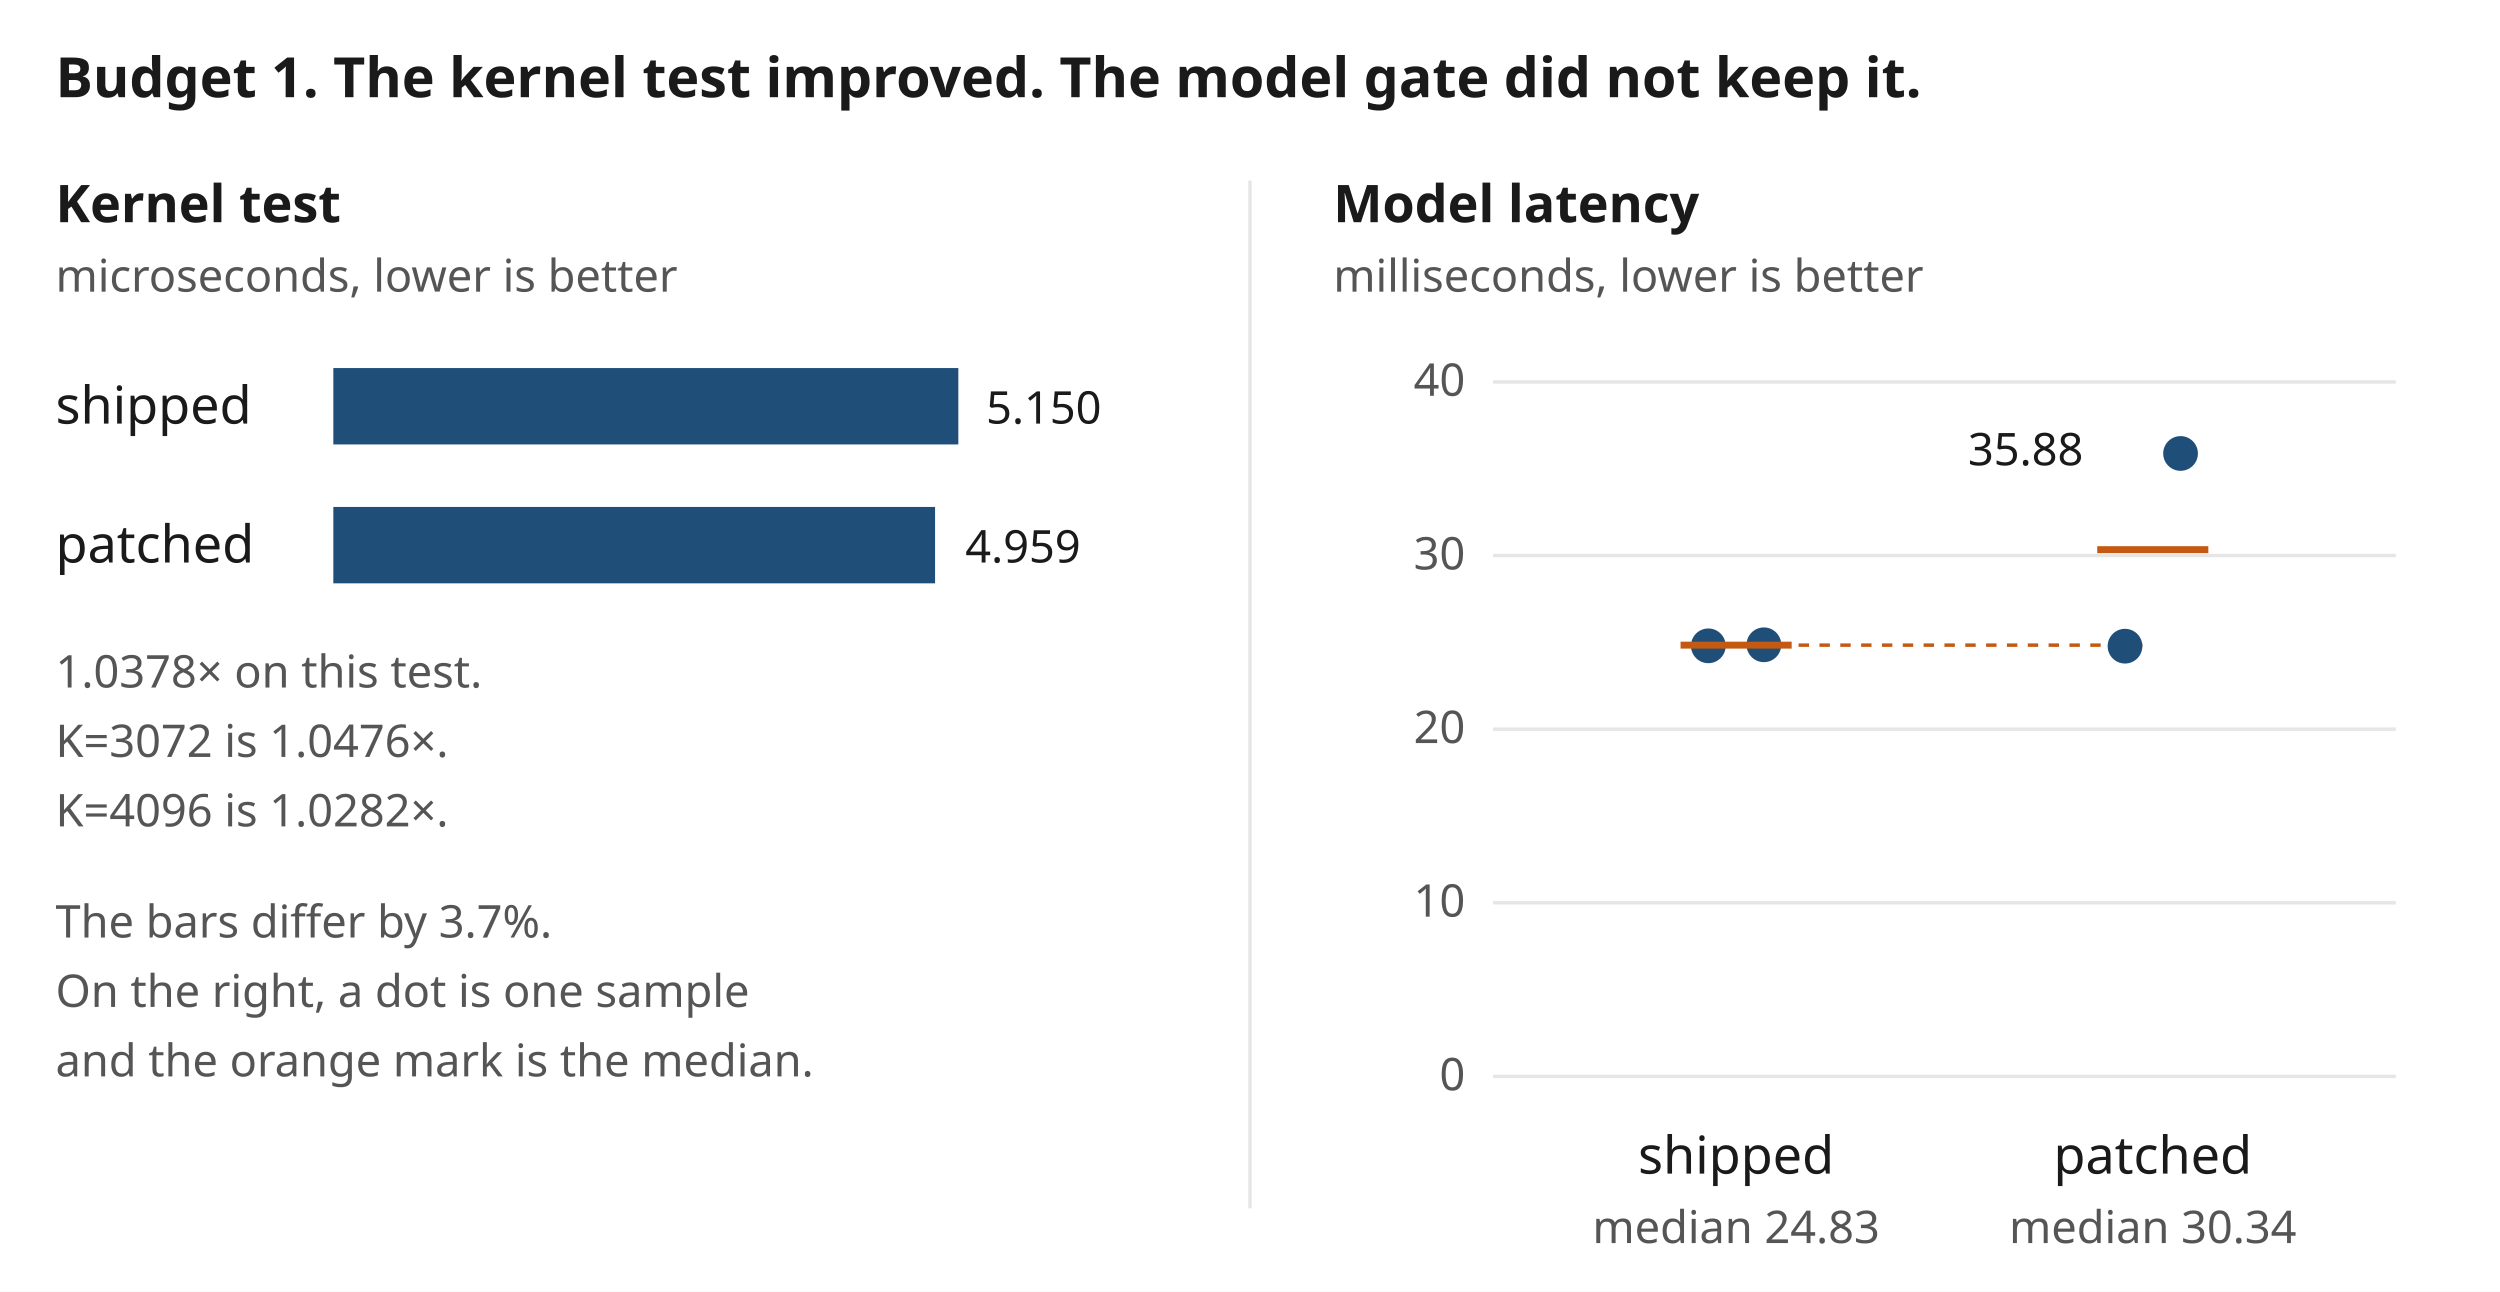
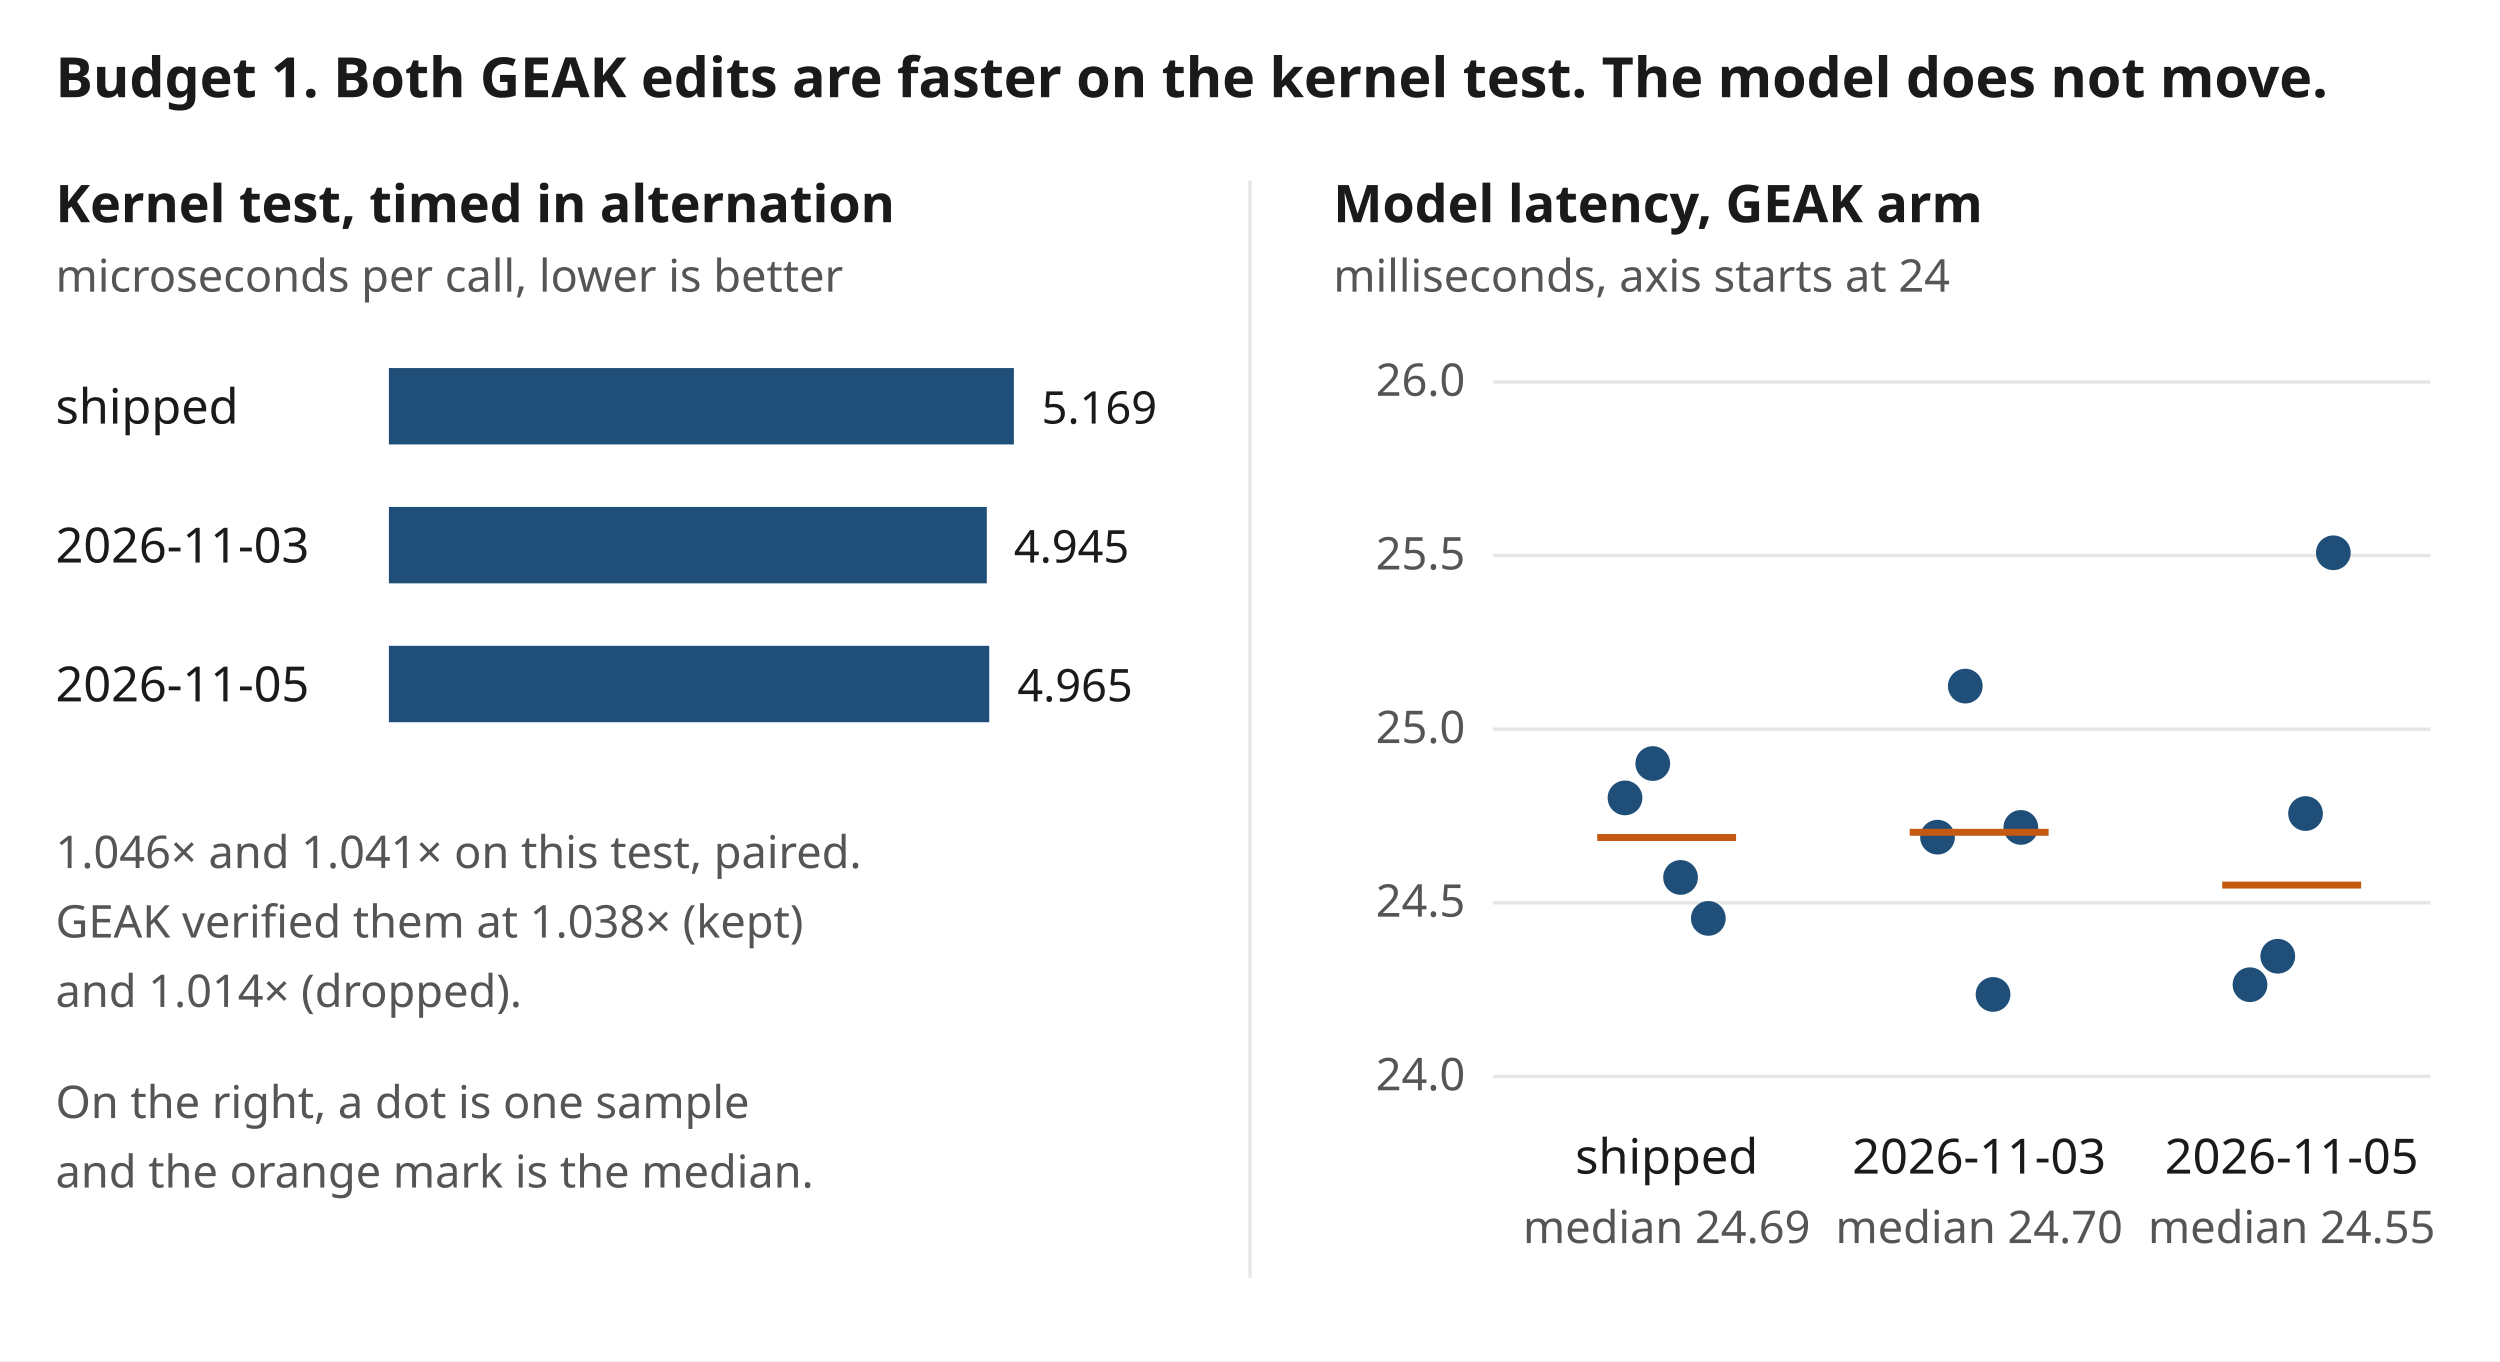
- <svg xmlns="http://www.w3.org/2000/svg" width="720" height="372" viewBox="0 0 720 372" role="img" aria-label="Budget 1. The kernel test is 1.0378 times faster. The model samples do not clear the keep rule.">
+ <svg xmlns="http://www.w3.org/2000/svg" width="720" height="392" viewBox="0 0 720 392" role="img" aria-label="Budget 1. Both GEAK edits are faster on the kernel test. The model does not move.">
  <rect width="100%" height="100%" fill="#ffffff" />
  <style>text{font-family:sans-serif;fill:#1a1a1a} .muted{fill:#555}</style>
-   <text x="16" y="28" font-size="16" font-weight="600">Budget 1. The kernel test improved. The model gate did not keep it.</text>
-   <text x="16" y="64" font-size="15" font-weight="600">Kernel test</text>
-   <text x="16" y="84" font-size="13" class="muted">microseconds, lower is better</text>
-   <text x="16" y="122" font-size="15">shipped</text>
-   <rect x="96" y="106" width="180" height="22" fill="#1f4e79" />
-   <text x="284" y="122" font-size="13">5.150</text>
-   <text x="16" y="162" font-size="15">patched</text>
-   <rect x="96" y="146" width="173.3" height="22" fill="#1f4e79" />
-   <text x="278" y="162" font-size="13">4.959</text>
-   <text x="16" y="198" font-size="13" class="muted">1.0378× on this test.</text>
-   <text x="16" y="218" font-size="13" class="muted">K=3072 is 1.0476×.</text>
-   <text x="16" y="238" font-size="13" class="muted">K=4096 is 1.0282×.</text>
-   <text x="16" y="270" font-size="13" class="muted">The bars differ by 3.7%.</text>
-   <text x="16" y="290" font-size="13" class="muted">On the right, a dot is one sample</text>
-   <text x="16" y="310" font-size="13" class="muted">and the orange mark is the median.</text>
-   <line x1="360" y1="52" x2="360" y2="348" stroke="#e6e6e6" />
-   <text x="384" y="64" font-size="15" font-weight="600">Model latency</text>
-   <text x="384" y="84" font-size="13" class="muted">milliseconds, lower is better</text>
-   <line x1="430" y1="310" x2="690" y2="310" stroke="#e6e6e6" />
-   <text x="422" y="314" font-size="13" text-anchor="end" class="muted">0</text>
-   <line x1="430" y1="260" x2="690" y2="260" stroke="#e6e6e6" />
-   <text x="422" y="264" font-size="13" text-anchor="end" class="muted">10</text>
-   <line x1="430" y1="210" x2="690" y2="210" stroke="#e6e6e6" />
-   <text x="422" y="214" font-size="13" text-anchor="end" class="muted">20</text>
-   <line x1="430" y1="160" x2="690" y2="160" stroke="#e6e6e6" />
-   <text x="422" y="164" font-size="13" text-anchor="end" class="muted">30</text>
-   <line x1="430" y1="110" x2="690" y2="110" stroke="#e6e6e6" />
-   <text x="422" y="114" font-size="13" text-anchor="end" class="muted">40</text>
-   <line x1="500" y1="185.8" x2="620" y2="185.8" stroke="#c45911" stroke-dasharray="3 3" />
-   <circle cx="492" cy="186.0" r="5" fill="#1f4e79" />
-   <circle cx="508" cy="185.7" r="5" fill="#1f4e79" />
-   <line x1="484" y1="185.8" x2="516" y2="185.8" stroke="#c45911" stroke-width="2" />
-   <text x="500" y="338" font-size="15" text-anchor="middle">shipped</text>
-   <text x="500" y="358" font-size="13" text-anchor="middle" class="muted">median 24.83</text>
-   <circle cx="612" cy="186.1" r="5" fill="#1f4e79" />
-   <circle cx="628" cy="130.6" r="5" fill="#1f4e79" />
-   <line x1="604" y1="158.3" x2="636" y2="158.3" stroke="#c45911" stroke-width="2" />
-   <text x="600" y="134" font-size="13" text-anchor="end">35.88</text>
-   <text x="620" y="338" font-size="15" text-anchor="middle">patched</text>
-   <text x="620" y="358" font-size="13" text-anchor="middle" class="muted">median 30.34</text>
+   <text x="16" y="28" font-size="16" font-weight="600">Budget 1. Both GEAK edits are faster on the kernel test. The model does not move.</text>
+   <text x="16" y="64" font-size="15" font-weight="600">Kernel test, timed in alternation</text>
+   <text x="16" y="84" font-size="13" class="muted">microseconds per call, lower is better</text>
+   <text x="16" y="122" font-size="14">shipped</text>
+   <rect x="112" y="106" width="180.0" height="22" fill="#1f4e79" />
+   <text x="300" y="122" font-size="13">5.169</text>
+   <text x="16" y="162" font-size="14">2026-11-03</text>
+   <rect x="112" y="146" width="172.2" height="22" fill="#1f4e79" />
+   <text x="292" y="162" font-size="13">4.945</text>
+   <text x="16" y="202" font-size="14">2026-11-05</text>
+   <rect x="112" y="186" width="172.9" height="22" fill="#1f4e79" />
+   <text x="293" y="202" font-size="13">4.965</text>
+   <text x="16" y="250" font-size="13" class="muted">1.046× and 1.041× on this test, paired.</text>
+   <text x="16" y="270" font-size="13" class="muted">GEAK verified them at 1.038× (kept)</text>
+   <text x="16" y="290" font-size="13" class="muted">and 1.014× (dropped).</text>
+   <text x="16" y="322" font-size="13" class="muted">On the right, a dot is one sample</text>
+   <text x="16" y="342" font-size="13" class="muted">and the orange mark is the median.</text>
+   <line x1="360" y1="52" x2="360" y2="368" stroke="#e6e6e6" />
+   <text x="384" y="64" font-size="15" font-weight="600">Model latency, GEAK arm</text>
+   <text x="384" y="84" font-size="13" class="muted">milliseconds, axis starts at 24</text>
+   <line x1="430" y1="310.0" x2="700" y2="310.0" stroke="#e6e6e6" />
+   <text x="422" y="314.0" font-size="13" text-anchor="end" class="muted">24.0</text>
+   <line x1="430" y1="260.0" x2="700" y2="260.0" stroke="#e6e6e6" />
+   <text x="422" y="264.0" font-size="13" text-anchor="end" class="muted">24.5</text>
+   <line x1="430" y1="210.0" x2="700" y2="210.0" stroke="#e6e6e6" />
+   <text x="422" y="214.0" font-size="13" text-anchor="end" class="muted">25.0</text>
+   <line x1="430" y1="160.0" x2="700" y2="160.0" stroke="#e6e6e6" />
+   <text x="422" y="164.0" font-size="13" text-anchor="end" class="muted">25.5</text>
+   <line x1="430" y1="110.0" x2="700" y2="110.0" stroke="#e6e6e6" />
+   <text x="422" y="114.0" font-size="13" text-anchor="end" class="muted">26.0</text>
+   <circle cx="468" cy="229.8" r="5" fill="#1f4e79" />
+   <circle cx="476" cy="219.9" r="5" fill="#1f4e79" />
+   <circle cx="484" cy="252.7" r="5" fill="#1f4e79" />
+   <circle cx="492" cy="264.5" r="5" fill="#1f4e79" />
+   <line x1="460" y1="241.2" x2="500" y2="241.2" stroke="#c45911" stroke-width="2" />
+   <text x="480" y="338" font-size="14" text-anchor="middle">shipped</text>
+   <text x="480" y="358" font-size="13" text-anchor="middle" class="muted">median 24.69</text>
+   <circle cx="558" cy="241.1" r="5" fill="#1f4e79" />
+   <circle cx="566" cy="197.6" r="5" fill="#1f4e79" />
+   <circle cx="574" cy="286.4" r="5" fill="#1f4e79" />
+   <circle cx="582" cy="238.3" r="5" fill="#1f4e79" />
+   <line x1="550" y1="239.7" x2="590" y2="239.7" stroke="#c45911" stroke-width="2" />
+   <text x="570" y="338" font-size="14" text-anchor="middle">2026-11-03</text>
+   <text x="570" y="358" font-size="13" text-anchor="middle" class="muted">median 24.70</text>
+   <circle cx="648" cy="283.6" r="5" fill="#1f4e79" />
+   <circle cx="656" cy="275.4" r="5" fill="#1f4e79" />
+   <circle cx="664" cy="234.3" r="5" fill="#1f4e79" />
+   <circle cx="672" cy="159.2" r="5" fill="#1f4e79" />
+   <line x1="640" y1="254.9" x2="680" y2="254.9" stroke="#c45911" stroke-width="2" />
+   <text x="660" y="338" font-size="14" text-anchor="middle">2026-11-05</text>
+   <text x="660" y="358" font-size="13" text-anchor="middle" class="muted">median 24.55</text>
</svg>
